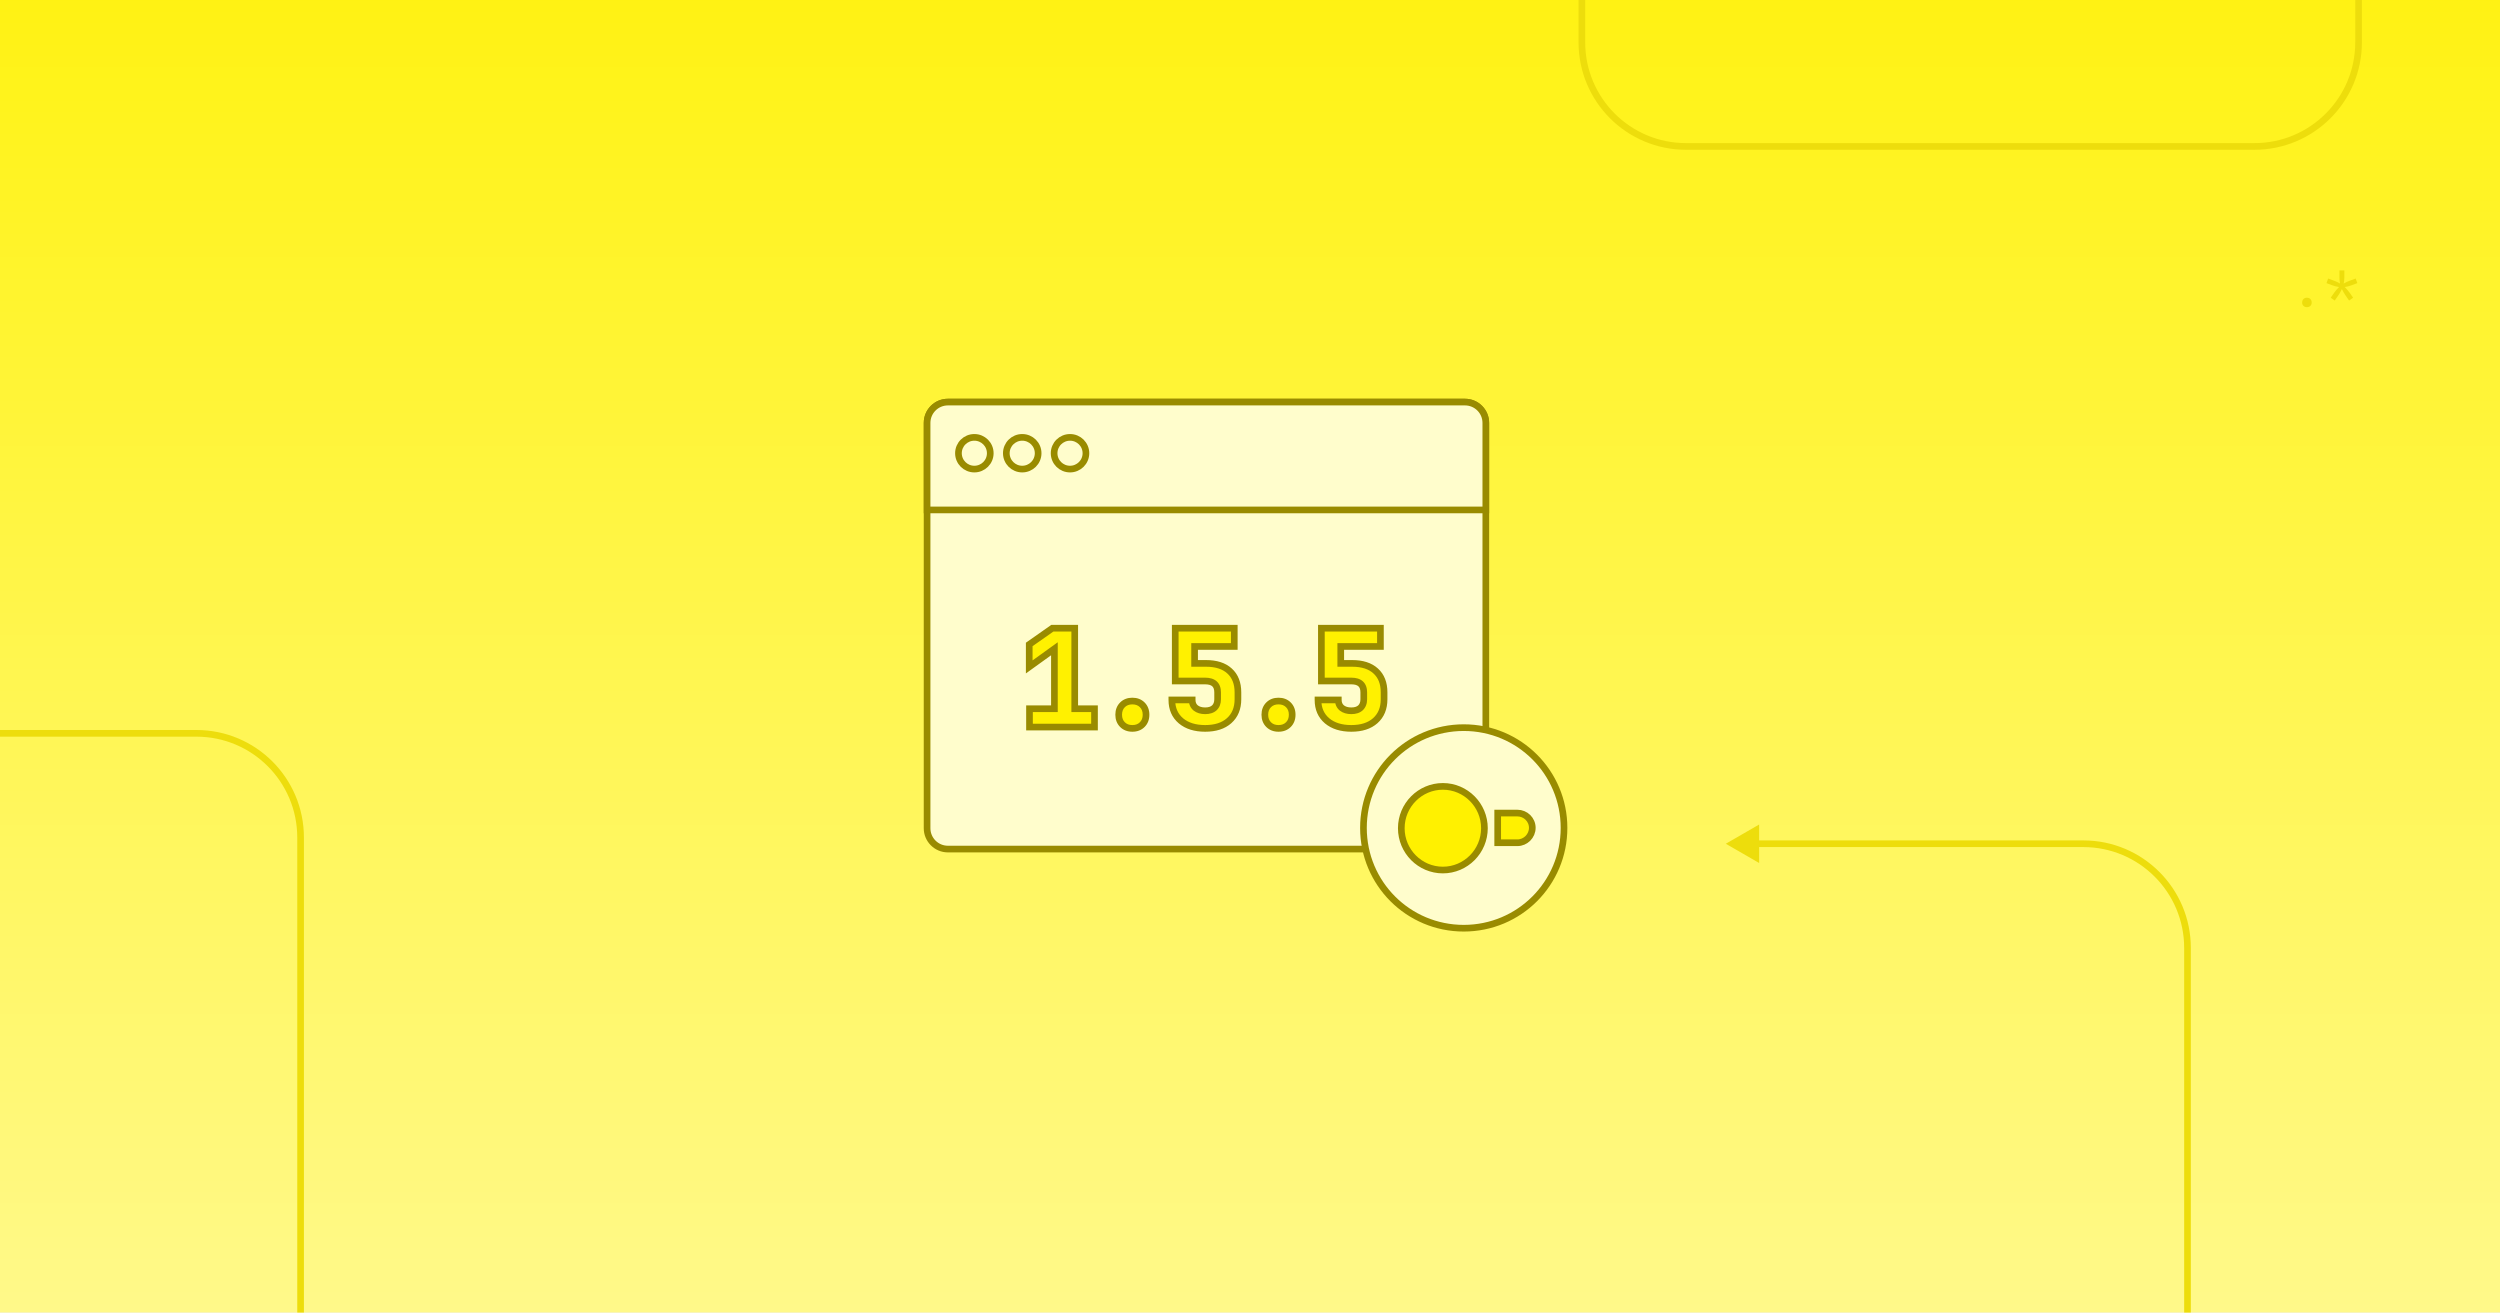
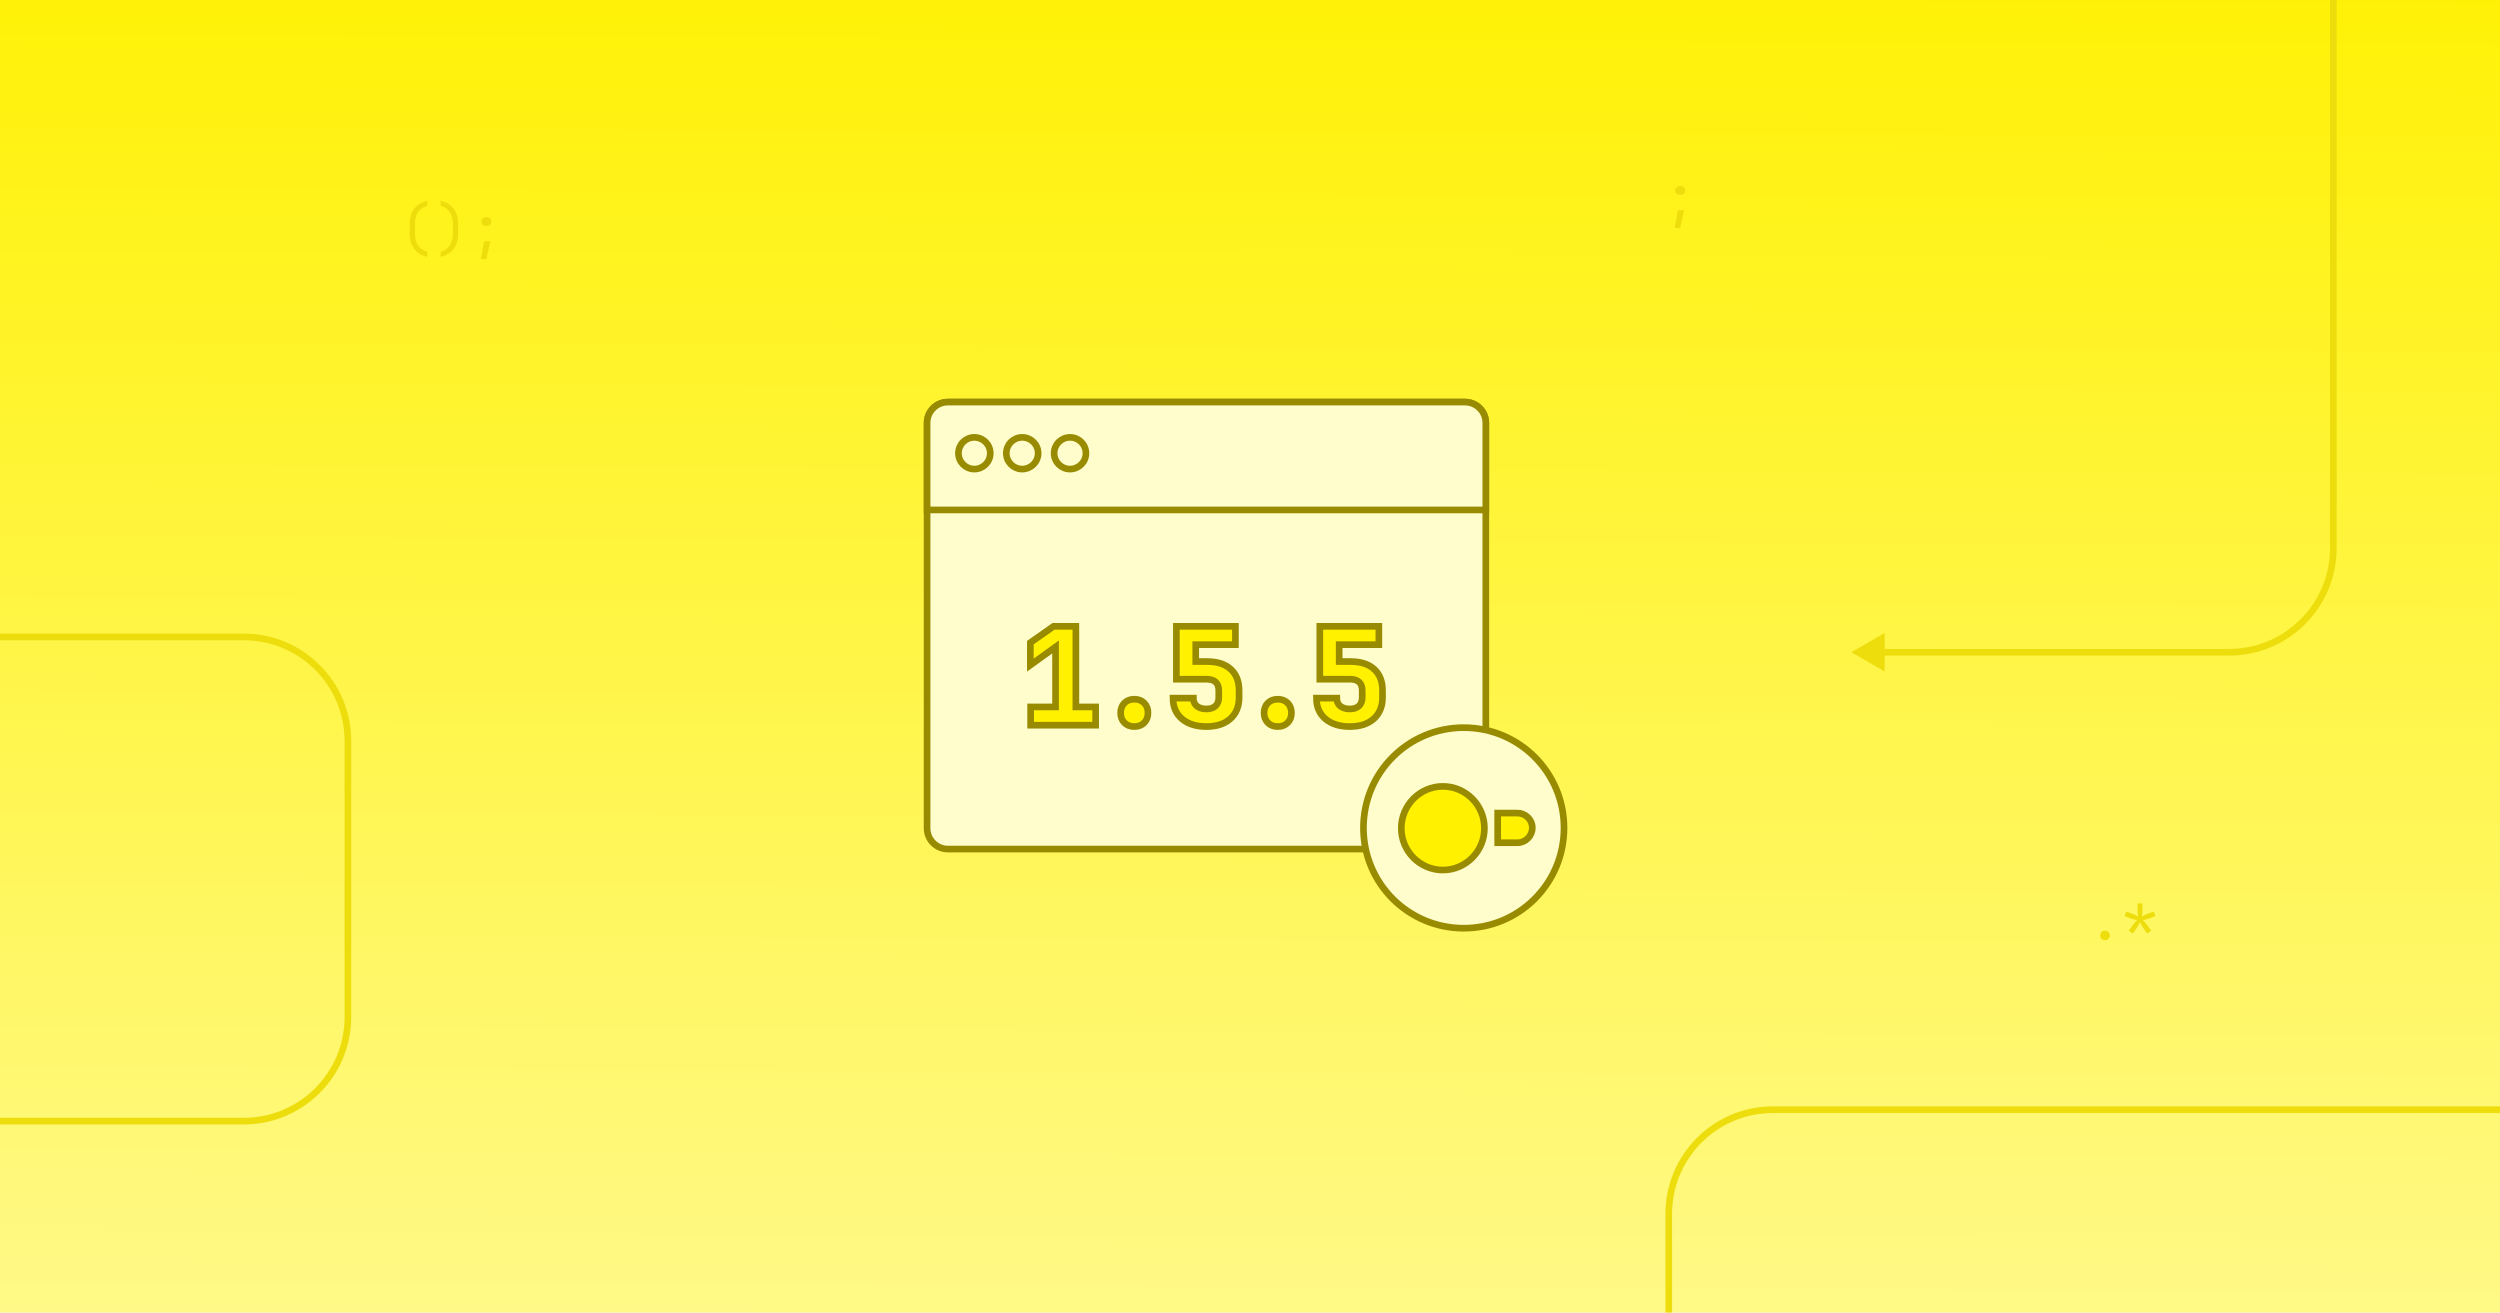
<svg xmlns="http://www.w3.org/2000/svg" width="1200" height="630" viewBox="0 0 1200 630" fill="none">
  <style id="thin-strokes">@media (min-width: 500px) { [stroke-width="3.2"] { stroke-width: 2; } }</style>
-   <g clip-path="url(#clip0_17621_12170)">
-     <rect width="1200" height="630" fill="url(#paint0_linear_17621_12170)" />
-     <path d="M1048.4 715.065L1048.4 716.665L1051.6 716.665L1051.6 715.065L1050 715.065L1048.4 715.065ZM828.387 405L844.387 414.238L844.387 395.762L828.387 405ZM1050 455L1048.4 455L1050 455ZM1050 715.065L1051.6 715.065L1051.6 455L1050 455L1048.4 455L1048.4 715.065L1050 715.065ZM999.999 405L999.999 403.4L842.787 403.4L842.787 405L842.787 406.6L999.999 406.6L999.999 405ZM1050 455L1051.6 455C1051.6 426.502 1028.5 403.4 999.999 403.4L999.999 405L999.999 406.6C1026.73 406.6 1048.4 428.27 1048.4 455L1050 455Z" fill="#EDDD0C" />
-     <path d="M759.297 -47.543L759.297 20.293C759.297 47.907 781.683 70.293 809.297 70.293L1082.12 70.293C1109.74 70.293 1132.12 47.907 1132.12 20.293L1132.12 -47.544" stroke="#EDDD0C" stroke-width="3.2" stroke-linejoin="round" />
-     <path d="M-39.607 352L94.282 352C121.896 352 144.282 374.386 144.282 402L144.282 664.5" stroke="#EDDD0C" stroke-width="3.2" stroke-linejoin="round" />
-     <path d="M1107.33 147.435C1106.64 147.435 1106.08 147.23 1105.65 146.819C1105.24 146.409 1105.03 145.877 1105.03 145.223C1105.03 144.533 1105.24 143.973 1105.65 143.543C1106.08 143.114 1106.64 142.899 1107.33 142.899C1108.02 142.899 1108.57 143.114 1108.98 143.543C1109.41 143.973 1109.62 144.533 1109.62 145.223C1109.62 145.877 1109.41 146.409 1108.98 146.819C1108.57 147.23 1108.02 147.435 1107.33 147.435ZM1120.67 144.271L1118.74 142.899L1120.56 140.295C1120.8 139.959 1121.13 139.549 1121.54 139.063C1121.97 138.578 1122.37 138.149 1122.74 137.775C1122.22 137.701 1121.67 137.589 1121.09 137.439C1120.51 137.29 1120.05 137.15 1119.72 137.019L1116.72 135.899L1117.51 133.687L1120.53 134.807C1120.85 134.919 1121.27 135.097 1121.79 135.339C1122.31 135.582 1122.79 135.834 1123.22 136.095C1123.13 135.61 1123.05 135.115 1122.99 134.611C1122.96 134.089 1122.94 133.65 1122.94 133.295V129.795H1125.29V133.295C1125.29 133.65 1125.26 134.089 1125.21 134.611C1125.15 135.115 1125.08 135.61 1124.98 136.095C1125.43 135.834 1125.91 135.582 1126.41 135.339C1126.93 135.097 1127.36 134.919 1127.7 134.807L1130.72 133.687L1131.51 135.899L1128.51 137.019C1128.17 137.15 1127.72 137.29 1127.14 137.439C1126.56 137.589 1126.01 137.701 1125.49 137.775C1125.86 138.149 1126.26 138.587 1126.69 139.091C1127.12 139.577 1127.45 139.978 1127.67 140.295L1129.49 142.899L1127.56 144.271L1125.74 141.639C1125.51 141.322 1125.24 140.883 1124.93 140.323C1124.61 139.763 1124.34 139.241 1124.11 138.755C1123.89 139.241 1123.62 139.763 1123.3 140.323C1122.99 140.865 1122.71 141.303 1122.49 141.639L1120.67 144.271Z" fill="#EDDD0C" />
+   <g clip-path="url(#clip0_17621_12511)">
+     <rect width="1200" height="630" fill="url(#paint0_linear_17621_12511)" />
+     <path d="M888.625 313.075L904.625 303.837L904.625 322.313L888.625 313.075ZM1070 313.075L1070 314.675L1070 313.075ZM1120 -129.78L1121.6 -129.78L1121.6 263.075L1120 263.075L1118.4 263.075L1118.4 -129.78L1120 -129.78ZM1070 313.075L1070 314.675L903.025 314.675L903.025 313.075L903.025 311.475L1070 311.475L1070 313.075ZM1120 263.075L1121.6 263.075C1121.6 291.573 1098.5 314.675 1070 314.675L1070 313.075L1070 311.475C1096.73 311.475 1118.4 289.806 1118.4 263.075L1120 263.075Z" fill="#EDDD0C" />
+     <path d="M1251.55 532.654L851 532.654C823.386 532.654 801 555.04 801 582.654L801 672.171" stroke="#EDDD0C" stroke-width="3.2" stroke-linecap="round" stroke-linejoin="round" />
+     <path d="M-104.004 538.149L116.996 538.149C144.61 538.149 166.996 515.764 166.996 488.149L166.996 355.718C166.996 328.104 144.61 305.718 116.996 305.718L-130.007 305.718" stroke="#EDDD0C" stroke-width="3.2" />
+     <path d="M806.225 93.52C805.609 93.52 805.105 93.324 804.713 92.932C804.321 92.54 804.125 92.036 804.125 91.42C804.125 90.823 804.321 90.328 804.713 89.936C805.124 89.525 805.628 89.32 806.225 89.32H806.785C807.383 89.32 807.877 89.525 808.269 89.936C808.68 90.328 808.885 90.823 808.885 91.42C808.885 92.036 808.689 92.54 808.297 92.932C807.905 93.324 807.401 93.52 806.785 93.52H806.225ZM803.845 109.48L805.385 100.912H808.409L806.449 109.48H803.845Z" fill="#EDDD0C" />
+     <path d="M205.08 123.263C202.411 122.666 200.339 121.415 198.864 119.511C197.408 117.607 196.68 115.218 196.68 112.343V107.303C196.68 104.429 197.408 102.039 198.864 100.135C200.339 98.231 202.411 96.981 205.08 96.383V98.819C203.885 99.099 202.84 99.631 201.944 100.415C201.067 101.199 200.385 102.179 199.9 103.355C199.433 104.513 199.2 105.829 199.2 107.303V112.343C199.2 113.799 199.433 115.115 199.9 116.291C200.385 117.467 201.067 118.447 201.944 119.231C202.84 120.015 203.885 120.547 205.08 120.827V123.263ZM211.509 123.263V120.827C212.722 120.547 213.768 120.015 214.645 119.231C215.522 118.447 216.194 117.467 216.661 116.291C217.146 115.115 217.389 113.799 217.389 112.343V107.303C217.389 105.829 217.146 104.513 216.661 103.355C216.194 102.179 215.522 101.199 214.645 100.415C213.768 99.631 212.722 99.099 211.509 98.819V96.383C214.178 96.981 216.241 98.231 217.697 100.135C219.172 102.039 219.909 104.429 219.909 107.303V112.343C219.909 115.218 219.172 117.607 217.697 119.511C216.241 121.415 214.178 122.666 211.509 123.263ZM233.198 108.423C232.582 108.423 232.078 108.227 231.686 107.835C231.294 107.443 231.098 106.939 231.098 106.323C231.098 105.726 231.294 105.231 231.686 104.839C232.097 104.429 232.601 104.223 233.198 104.223H233.758C234.355 104.223 234.85 104.429 235.242 104.839C235.653 105.231 235.858 105.726 235.858 106.323C235.858 106.939 235.662 107.443 235.27 107.835C234.878 108.227 234.374 108.423 233.758 108.423H233.198ZM230.818 124.383L232.358 115.815H235.382L233.422 124.383H230.818Z" fill="#EDDD0C" />
+     <path d="M1010.4 451.28C1009.71 451.28 1009.15 451.075 1008.72 450.664C1008.31 450.253 1008.1 449.721 1008.1 449.068C1008.1 448.377 1008.31 447.817 1008.72 447.388C1009.15 446.959 1009.71 446.744 1010.4 446.744C1011.09 446.744 1011.64 446.959 1012.05 447.388C1012.48 447.817 1012.7 448.377 1012.7 449.068C1012.7 449.721 1012.48 450.253 1012.05 450.664C1011.64 451.075 1011.09 451.28 1010.4 451.28ZM1023.75 448.116L1021.81 446.744L1023.63 444.14C1023.88 443.804 1024.2 443.393 1024.61 442.908C1025.04 442.423 1025.44 441.993 1025.82 441.62C1025.29 441.545 1024.74 441.433 1024.17 441.284C1023.59 441.135 1023.13 440.995 1022.79 440.864L1019.8 439.744L1020.58 437.532L1023.61 438.652C1023.92 438.764 1024.34 438.941 1024.87 439.184C1025.39 439.427 1025.86 439.679 1026.29 439.94C1026.2 439.455 1026.13 438.96 1026.07 438.456C1026.03 437.933 1026.01 437.495 1026.01 437.14V433.64H1028.37V437.14C1028.37 437.495 1028.34 437.933 1028.28 438.456C1028.23 438.96 1028.15 439.455 1028.06 439.94C1028.51 439.679 1028.98 439.427 1029.49 439.184C1030.01 438.941 1030.44 438.764 1030.77 438.652L1033.8 437.532L1034.58 439.744L1031.59 440.864C1031.25 440.995 1030.79 441.135 1030.21 441.284C1029.63 441.433 1029.08 441.545 1028.56 441.62C1028.93 441.993 1029.34 442.432 1029.77 442.936C1030.19 443.421 1030.52 443.823 1030.75 444.14L1032.57 446.744L1030.63 448.116L1028.81 445.484C1028.59 445.167 1028.32 444.728 1028 444.168C1027.68 443.608 1027.41 443.085 1027.19 442.6C1026.97 443.085 1026.69 443.608 1026.38 444.168C1026.06 444.709 1025.79 445.148 1025.57 445.484L1023.75 448.116Z" fill="#EDDD0C" />
  </g>
  <rect x="445" y="193" width="268.19" height="214.552" rx="10" fill="#FFFDCC" stroke="#998B00" stroke-width="3.2" stroke-miterlimit="10" />
  <path d="M445 203C445 197.477 449.477 193 455 193H703.19C708.713 193 713.19 197.477 713.19 203V244.756H445V203Z" fill="#FFFDCC" stroke="#998B00" stroke-width="3.2" stroke-miterlimit="10" />
  <path d="M467.691 225.16C471.908 225.16 475.326 221.752 475.326 217.549C475.326 213.346 471.908 209.938 467.691 209.938C463.473 209.938 460.055 213.346 460.055 217.549C460.055 221.752 463.473 225.16 467.691 225.16Z" fill="#FFFDCC" stroke="#998B00" stroke-width="3.2" stroke-miterlimit="10" />
  <path d="M490.671 225.16C494.888 225.16 498.307 221.752 498.307 217.549C498.307 213.346 494.888 209.938 490.671 209.938C486.454 209.938 483.035 213.346 483.035 217.549C483.035 221.752 486.454 225.16 490.671 225.16Z" fill="#FFFDCC" stroke="#998B00" stroke-width="3.2" stroke-miterlimit="10" />
-   <path d="M513.611 225.16C517.828 225.16 521.246 221.752 521.246 217.549C521.246 213.346 517.828 209.938 513.611 209.938C509.393 209.938 505.975 213.346 505.975 217.549C505.975 221.752 509.393 225.16 513.611 225.16Z" fill="#FFFDCC" stroke="#998B00" stroke-width="3.2" stroke-miterlimit="10" />
-   <path d="M494.159 348.98V340.205H506.119V311.41L494.029 320.12V309.33L505.144 301.53H515.869V340.205H525.359V348.98H494.159ZM543.534 349.63C541.584 349.63 540.002 349.024 538.789 347.81C537.575 346.597 536.969 345.015 536.969 343.065C536.969 341.115 537.575 339.534 538.789 338.32C540.002 337.107 541.584 336.5 543.534 336.5C545.484 336.5 547.065 337.107 548.279 338.32C549.492 339.534 550.099 341.115 550.099 343.065C550.099 345.015 549.492 346.597 548.279 347.81C547.065 349.024 545.484 349.63 543.534 349.63ZM578.478 349.63C573.625 349.63 569.747 348.417 566.843 345.99C563.94 343.52 562.488 340.184 562.488 335.98H572.238C572.238 337.584 572.802 338.862 573.928 339.815C575.098 340.725 576.615 341.18 578.478 341.18C580.385 341.18 581.858 340.704 582.898 339.75C583.938 338.754 584.458 337.389 584.458 335.655V332.34C584.458 328.7 582.465 326.88 578.478 326.88H564.113V301.53H592.453V310.305H573.408V318.43H578.868C583.765 318.43 587.535 319.644 590.178 322.07C592.865 324.497 594.208 327.92 594.208 332.34V335.655C594.208 339.989 592.8 343.412 589.983 345.925C587.21 348.395 583.375 349.63 578.478 349.63ZM613.683 349.63C611.733 349.63 610.151 349.024 608.938 347.81C607.725 346.597 607.118 345.015 607.118 343.065C607.118 341.115 607.725 339.534 608.938 338.32C610.151 337.107 611.733 336.5 613.683 336.5C615.633 336.5 617.215 337.107 618.428 338.32C619.641 339.534 620.248 341.115 620.248 343.065C620.248 345.015 619.641 346.597 618.428 347.81C617.215 349.024 615.633 349.63 613.683 349.63ZM648.628 349.63C643.774 349.63 639.896 348.417 636.993 345.99C634.089 343.52 632.638 340.184 632.638 335.98H642.388C642.388 337.584 642.951 338.862 644.078 339.815C645.248 340.725 646.764 341.18 648.628 341.18C650.534 341.18 652.008 340.704 653.048 339.75C654.088 338.754 654.608 337.389 654.608 335.655V332.34C654.608 328.7 652.614 326.88 648.628 326.88H634.263V301.53H662.603V310.305H643.558V318.43H649.018C653.914 318.43 657.684 319.644 660.328 322.07C663.014 324.497 664.358 327.92 664.358 332.34V335.655C664.358 339.989 662.949 343.412 660.133 345.925C657.359 348.395 653.524 349.63 648.628 349.63Z" fill="#FFF100" />
-   <path d="M494.159 348.98H492.559V350.58H494.159V348.98ZM494.159 340.205V338.605H492.559V340.205H494.159ZM506.119 340.205V341.805H507.719V340.205H506.119ZM506.119 311.41H507.719V308.286L505.184 310.112L506.119 311.41ZM494.029 320.12H492.429V323.245L494.964 321.419L494.029 320.12ZM494.029 309.33L493.11 308.021L492.429 308.499V309.33H494.029ZM505.144 301.53V299.93H504.639L504.225 300.221L505.144 301.53ZM515.869 301.53H517.469V299.93H515.869V301.53ZM515.869 340.205H514.269V341.805H515.869V340.205ZM525.359 340.205H526.959V338.605H525.359V340.205ZM525.359 348.98V350.58H526.959V348.98H525.359ZM494.159 348.98H495.759V340.205H494.159H492.559V348.98H494.159ZM494.159 340.205V341.805H506.119V340.205V338.605H494.159V340.205ZM506.119 340.205H507.719V311.41H506.119H504.519V340.205H506.119ZM506.119 311.41L505.184 310.112L493.094 318.822L494.029 320.12L494.964 321.419L507.054 312.709L506.119 311.41ZM494.029 320.12H495.629V309.33H494.029H492.429V320.12H494.029ZM494.029 309.33L494.948 310.64L506.063 302.84L505.144 301.53L504.225 300.221L493.11 308.021L494.029 309.33ZM505.144 301.53V303.13H515.869V301.53V299.93H505.144V301.53ZM515.869 301.53H514.269V340.205H515.869H517.469V301.53H515.869ZM515.869 340.205V341.805H525.359V340.205V338.605H515.869V340.205ZM525.359 340.205H523.759V348.98H525.359H526.959V340.205H525.359ZM525.359 348.98V347.38H494.159V348.98V350.58H525.359V348.98ZM538.789 347.81L537.657 348.942V348.942L538.789 347.81ZM538.789 338.32L537.657 337.189V337.189L538.789 338.32ZM548.279 347.81L549.41 348.942L548.279 347.81ZM543.534 349.63V348.03C541.945 348.03 540.792 347.551 539.92 346.679L538.789 347.81L537.657 348.942C539.213 350.497 541.222 351.23 543.534 351.23V349.63ZM538.789 347.81L539.92 346.679C539.049 345.808 538.569 344.654 538.569 343.065H536.969H535.369C535.369 345.377 536.102 347.387 537.657 348.942L538.789 347.81ZM536.969 343.065H538.569C538.569 341.477 539.049 340.323 539.92 339.452L538.789 338.32L537.657 337.189C536.102 338.744 535.369 340.754 535.369 343.065H536.969ZM538.789 338.32L539.92 339.452C540.792 338.58 541.945 338.1 543.534 338.1V336.5V334.9C541.222 334.9 539.213 335.634 537.657 337.189L538.789 338.32ZM543.534 336.5V338.1C545.122 338.1 546.276 338.58 547.147 339.452L548.279 338.32L549.41 337.189C547.855 335.634 545.845 334.9 543.534 334.9V336.5ZM548.279 338.32L547.147 339.452C548.019 340.323 548.499 341.477 548.499 343.065H550.099H551.699C551.699 340.754 550.965 338.744 549.41 337.189L548.279 338.32ZM550.099 343.065H548.499C548.499 344.654 548.019 345.808 547.147 346.679L548.279 347.81L549.41 348.942C550.965 347.387 551.699 345.377 551.699 343.065H550.099ZM548.279 347.81L547.147 346.679C546.276 347.551 545.122 348.03 543.534 348.03V349.63V351.23C545.845 351.23 547.855 350.497 549.41 348.942L548.279 347.81ZM566.843 345.99L565.807 347.209L565.817 347.218L566.843 345.99ZM562.488 335.98V334.38H560.888V335.98H562.488ZM572.238 335.98H573.838V334.38H572.238V335.98ZM573.928 339.815L572.895 341.037L572.92 341.058L572.946 341.078L573.928 339.815ZM582.898 339.75L583.98 340.93L583.993 340.918L584.005 340.906L582.898 339.75ZM564.113 326.88H562.513V328.48H564.113V326.88ZM564.113 301.53V299.93H562.513V301.53H564.113ZM592.453 301.53H594.053V299.93H592.453V301.53ZM592.453 310.305V311.905H594.053V310.305H592.453ZM573.408 310.305V308.705H571.808V310.305H573.408ZM573.408 318.43H571.808V320.03H573.408V318.43ZM590.178 322.07L589.096 323.249L589.106 323.258L590.178 322.07ZM589.983 345.925L591.048 347.12L591.049 347.119L589.983 345.925ZM578.478 349.63V348.03C573.892 348.03 570.412 346.888 567.869 344.763L566.843 345.99L565.817 347.218C569.082 349.947 573.358 351.23 578.478 351.23V349.63ZM566.843 345.99L567.88 344.772C565.374 342.639 564.088 339.769 564.088 335.98H562.488H560.888C560.888 340.599 562.507 344.402 565.807 347.209L566.843 345.99ZM562.488 335.98V337.58H572.238V335.98V334.38H562.488V335.98ZM572.238 335.98H570.638C570.638 338.008 571.375 339.751 572.895 341.037L573.928 339.815L574.962 338.594C574.228 337.973 573.838 337.159 573.838 335.98H572.238ZM573.928 339.815L572.946 341.078C574.463 342.258 576.352 342.78 578.478 342.78V341.18V339.58C576.878 339.58 575.734 339.193 574.911 338.553L573.928 339.815ZM578.478 341.18V342.78C580.643 342.78 582.554 342.237 583.98 340.93L582.898 339.75L581.817 338.571C581.163 339.171 580.128 339.58 578.478 339.58V341.18ZM582.898 339.75L584.005 340.906C585.423 339.547 586.058 337.729 586.058 335.655H584.458H582.858C582.858 337.048 582.454 337.961 581.791 338.595L582.898 339.75ZM584.458 335.655H586.058V332.34H584.458H582.858V335.655H584.458ZM584.458 332.34H586.058C586.058 330.234 585.475 328.372 584.042 327.064C582.637 325.781 580.684 325.28 578.478 325.28V326.88V328.48C580.259 328.48 581.296 328.89 581.885 329.427C582.445 329.939 582.858 330.806 582.858 332.34H584.458ZM578.478 326.88V325.28H564.113V326.88V328.48H578.478V326.88ZM564.113 326.88H565.713V301.53H564.113H562.513V326.88H564.113ZM564.113 301.53V303.13H592.453V301.53V299.93H564.113V301.53ZM592.453 301.53H590.853V310.305H592.453H594.053V301.53H592.453ZM592.453 310.305V308.705H573.408V310.305V311.905H592.453V310.305ZM573.408 310.305H571.808V318.43H573.408H575.008V310.305H573.408ZM573.408 318.43V320.03H578.868V318.43V316.83H573.408V318.43ZM578.868 318.43V320.03C583.512 320.03 586.842 321.179 589.096 323.249L590.178 322.07L591.26 320.892C588.229 318.109 584.018 316.83 578.868 316.83V318.43ZM590.178 322.07L589.106 323.258C591.384 325.315 592.608 328.265 592.608 332.34H594.208H595.808C595.808 327.576 594.346 323.679 591.251 320.883L590.178 322.07ZM594.208 332.34H592.608V335.655H594.208H595.808V332.34H594.208ZM594.208 335.655H592.608C592.608 339.607 591.343 342.568 588.918 344.732L589.983 345.925L591.049 347.119C594.257 344.256 595.808 340.37 595.808 335.655H594.208ZM589.983 345.925L588.919 344.731C586.522 346.866 583.11 348.03 578.478 348.03V349.63V351.23C583.64 351.23 587.898 349.925 591.048 347.12L589.983 345.925ZM608.938 347.81L607.807 348.942V348.942L608.938 347.81ZM608.938 338.32L607.807 337.189V337.189L608.938 338.32ZM618.428 347.81L619.559 348.942L618.428 347.81ZM613.683 349.63V348.03C612.094 348.03 610.941 347.551 610.069 346.679L608.938 347.81L607.807 348.942C609.362 350.497 611.372 351.23 613.683 351.23V349.63ZM608.938 347.81L610.069 346.679C609.198 345.808 608.718 344.654 608.718 343.065H607.118H605.518C605.518 345.377 606.251 347.387 607.807 348.942L608.938 347.81ZM607.118 343.065H608.718C608.718 341.477 609.198 340.323 610.069 339.452L608.938 338.32L607.807 337.189C606.251 338.744 605.518 340.754 605.518 343.065H607.118ZM608.938 338.32L610.069 339.452C610.941 338.58 612.094 338.1 613.683 338.1V336.5V334.9C611.372 334.9 609.362 335.634 607.807 337.189L608.938 338.32ZM613.683 336.5V338.1C615.272 338.1 616.425 338.58 617.297 339.452L618.428 338.32L619.559 337.189C618.004 335.634 615.994 334.9 613.683 334.9V336.5ZM618.428 338.32L617.297 339.452C618.168 340.323 618.648 341.477 618.648 343.065H620.248H621.848C621.848 340.754 621.115 338.744 619.559 337.189L618.428 338.32ZM620.248 343.065H618.648C618.648 344.654 618.168 345.808 617.297 346.679L618.428 347.81L619.559 348.942C621.115 347.387 621.848 345.377 621.848 343.065H620.248ZM618.428 347.81L617.297 346.679C616.425 347.551 615.272 348.03 613.683 348.03V349.63V351.23C615.994 351.23 618.004 350.497 619.559 348.942L618.428 347.81ZM636.993 345.99L635.956 347.209L635.967 347.218L636.993 345.99ZM632.638 335.98V334.38H631.038V335.98H632.638ZM642.388 335.98H643.988V334.38H642.388V335.98ZM644.078 339.815L643.044 341.037L643.069 341.058L643.095 341.078L644.078 339.815ZM653.048 339.75L654.129 340.93L654.142 340.918L654.155 340.906L653.048 339.75ZM634.263 326.88H632.663V328.48H634.263V326.88ZM634.263 301.53V299.93H632.663V301.53H634.263ZM662.603 301.53H664.203V299.93H662.603V301.53ZM662.603 310.305V311.905H664.203V310.305H662.603ZM643.558 310.305V308.705H641.958V310.305H643.558ZM643.558 318.43H641.958V320.03H643.558V318.43ZM660.328 322.07L659.246 323.249L659.255 323.258L660.328 322.07ZM660.133 345.925L661.197 347.12L661.198 347.119L660.133 345.925ZM648.628 349.63V348.03C644.041 348.03 640.561 346.888 638.019 344.763L636.993 345.99L635.967 347.218C639.231 349.947 643.507 351.23 648.628 351.23V349.63ZM636.993 345.99L638.029 344.772C635.523 342.639 634.238 339.769 634.238 335.98H632.638H631.038C631.038 340.599 632.656 344.402 635.956 347.209L636.993 345.99ZM632.638 335.98V337.58H642.388V335.98V334.38H632.638V335.98ZM642.388 335.98H640.788C640.788 338.008 641.524 339.751 643.044 341.037L644.078 339.815L645.111 338.594C644.377 337.973 643.988 337.159 643.988 335.98H642.388ZM644.078 339.815L643.095 341.078C644.612 342.258 646.502 342.78 648.628 342.78V341.18V339.58C647.027 339.58 645.883 339.193 645.06 338.553L644.078 339.815ZM648.628 341.18V342.78C650.792 342.78 652.703 342.237 654.129 340.93L653.048 339.75L651.966 338.571C651.312 339.171 650.277 339.58 648.628 339.58V341.18ZM653.048 339.75L654.155 340.906C655.572 339.547 656.208 337.729 656.208 335.655H654.608H653.008C653.008 337.048 652.603 337.961 651.941 338.595L653.048 339.75ZM654.608 335.655H656.208V332.34H654.608H653.008V335.655H654.608ZM654.608 332.34H656.208C656.208 330.234 655.624 328.372 654.191 327.064C652.786 325.781 650.833 325.28 648.628 325.28V326.88V328.48C650.409 328.48 651.446 328.89 652.034 329.427C652.594 329.939 653.008 330.806 653.008 332.34H654.608ZM648.628 326.88V325.28H634.263V326.88V328.48H648.628V326.88ZM634.263 326.88H635.863V301.53H634.263H632.663V326.88H634.263ZM634.263 301.53V303.13H662.603V301.53V299.93H634.263V301.53ZM662.603 301.53H661.003V310.305H662.603H664.203V301.53H662.603ZM662.603 310.305V308.705H643.558V310.305V311.905H662.603V310.305ZM643.558 310.305H641.958V318.43H643.558H645.158V310.305H643.558ZM643.558 318.43V320.03H649.018V318.43V316.83H643.558V318.43ZM649.018 318.43V320.03C653.661 320.03 656.991 321.179 659.246 323.249L660.328 322.07L661.41 320.892C658.378 318.109 654.167 316.83 649.018 316.83V318.43ZM660.328 322.07L659.255 323.258C661.533 325.315 662.758 328.265 662.758 332.34H664.358H665.958C665.958 327.576 664.495 323.679 661.4 320.883L660.328 322.07ZM664.358 332.34H662.758V335.655H664.358H665.958V332.34H664.358ZM664.358 335.655H662.758C662.758 339.607 661.492 342.568 659.067 344.732L660.133 345.925L661.198 347.119C664.407 344.256 665.958 340.37 665.958 335.655H664.358ZM660.133 345.925L659.068 344.731C656.671 346.866 653.259 348.03 648.628 348.03V349.63V351.23C653.789 351.23 658.047 349.925 661.197 347.12L660.133 345.925Z" fill="#998B00" />
+   <path d="M513.612 225.16C517.83 225.16 521.248 221.752 521.248 217.549C521.248 213.346 517.83 209.938 513.612 209.938C509.395 209.938 505.977 213.346 505.977 217.549C505.977 221.752 509.395 225.16 513.612 225.16Z" fill="#FFFDCC" stroke="#998B00" stroke-width="3.2" stroke-miterlimit="10" />
+   <path d="M494.708 348.1V339.325H506.668V310.53L494.578 319.24V308.45L505.693 300.65H516.418V339.325H525.908V348.1H494.708Z" fill="#FFF100" stroke="#998B00" stroke-width="3.2" stroke-miterlimit="10" />
+   <path d="M544.471 348.75C542.521 348.75 540.94 348.143 539.726 346.93C538.513 345.717 537.906 344.135 537.906 342.185C537.906 340.235 538.513 338.653 539.726 337.44C540.94 336.227 542.521 335.62 544.471 335.62C546.421 335.62 548.003 336.227 549.216 337.44C550.43 338.653 551.036 340.235 551.036 342.185C551.036 344.135 550.43 345.717 549.216 346.93C548.003 348.143 546.421 348.75 544.471 348.75Z" fill="#FFF100" stroke="#998B00" stroke-width="3.2" stroke-miterlimit="10" />
+   <path d="M579.029 348.75C574.176 348.75 570.297 347.537 567.394 345.11C564.491 342.64 563.039 339.303 563.039 335.1H572.789C572.789 336.703 573.352 337.982 574.479 338.935C575.649 339.845 577.166 340.3 579.029 340.3C580.936 340.3 582.409 339.823 583.449 338.87C584.489 337.873 585.009 336.508 585.009 334.775V331.46C585.009 327.82 583.016 326 579.029 326H564.664V300.65H593.004V309.425H573.959V317.55H579.419C584.316 317.55 588.086 318.763 590.729 321.19C593.416 323.617 594.759 327.04 594.759 331.46V334.775C594.759 339.108 593.351 342.532 590.534 345.045C587.761 347.515 583.926 348.75 579.029 348.75Z" fill="#FFF100" stroke="#998B00" stroke-width="3.2" stroke-miterlimit="10" />
+   <path d="M613.323 348.75C611.373 348.75 609.791 348.143 608.578 346.93C607.364 345.717 606.758 344.135 606.758 342.185C606.758 340.235 607.364 338.653 608.578 337.44C609.791 336.227 611.373 335.62 613.323 335.62C615.273 335.62 616.854 336.227 618.068 337.44C619.281 338.653 619.888 340.235 619.888 342.185C619.888 344.135 619.281 345.717 618.068 346.93C616.854 348.143 615.273 348.75 613.323 348.75Z" fill="#FFF100" stroke="#998B00" stroke-width="3.2" stroke-miterlimit="10" />
+   <path d="M647.877 348.75C643.023 348.75 639.145 347.537 636.242 345.11C633.338 342.64 631.887 339.303 631.887 335.1H641.637C641.637 336.703 642.2 337.982 643.327 338.935C644.497 339.845 646.013 340.3 647.877 340.3C649.783 340.3 651.257 339.823 652.297 338.87C653.337 337.873 653.857 336.508 653.857 334.775V331.46C653.857 327.82 651.863 326 647.877 326H633.512V300.65H661.852V309.425H642.807V317.55H648.267C653.163 317.55 656.933 318.763 659.577 321.19C662.263 323.617 663.607 327.04 663.607 331.46V334.775C663.607 339.108 662.198 342.532 659.382 345.045C656.608 347.515 652.773 348.75 647.877 348.75Z" fill="#FFF100" stroke="#998B00" stroke-width="3.2" stroke-miterlimit="10" />
  <path d="M702.594 445.544C675.963 445.544 654.457 424.037 654.457 397.407C654.457 370.776 675.963 349.27 702.594 349.27C729.225 349.27 750.731 370.776 750.731 397.407C750.731 424.037 729.225 445.544 702.594 445.544Z" fill="#FFFDCC" stroke="#998B00" stroke-width="3.2" stroke-miterlimit="10" stroke-linecap="round" />
-   <path d="M728.336 390.275H718.893V404.526H728.336C732.251 404.526 735.504 401.273 735.504 397.358C735.504 393.414 732.251 390.275 728.336 390.275Z" fill="#FFF100" stroke="#998B00" stroke-width="3.2" stroke-miterlimit="10" stroke-linecap="round" />
-   <path d="M672.623 397.541C672.623 408.608 681.577 417.618 692.575 417.618C703.572 417.618 712.526 408.608 712.526 397.541C712.526 386.474 703.572 377.464 692.575 377.464C681.577 377.464 672.623 386.474 672.623 397.541Z" fill="#FFF100" stroke="#998B00" stroke-width="3.2" stroke-miterlimit="10" stroke-linecap="round" />
+   <path d="M728.334 390.275H718.891V404.526H728.334C732.249 404.526 735.503 401.273 735.503 397.358C735.503 393.413 732.249 390.275 728.334 390.275Z" fill="#FFF100" stroke="#998B00" stroke-width="3.2" stroke-miterlimit="10" stroke-linecap="round" />
+   <path d="M672.621 397.54C672.621 408.607 681.575 417.617 692.573 417.617C703.57 417.617 712.524 408.607 712.524 397.54C712.524 386.473 703.57 377.463 692.573 377.463C681.575 377.463 672.621 386.473 672.621 397.54Z" fill="#FFF100" stroke="#998B00" stroke-width="3.2" stroke-miterlimit="10" stroke-linecap="round" />
  <defs>
-     <linearGradient id="paint0_linear_17621_12170" x1="587" y1="-103.981" x2="587" y2="767.01" gradientUnits="userSpaceOnUse">
+     <linearGradient id="paint0_linear_17621_12511" x1="589" y1="-32.417" x2="586.007" y2="767.006" gradientUnits="userSpaceOnUse">
      <stop stop-color="#FFF100" />
-       <stop offset=".939" stop-color="#FFFA99" />
+       <stop offset="0.939" stop-color="#FFFA99" />
    </linearGradient>
-     <clipPath id="clip0_17621_12170">
-       <rect width="1200" height="630" fill="#fff" />
+     <clipPath id="clip0_17621_12511">
+       <rect width="1200" height="630" fill="white" />
    </clipPath>
  </defs>
</svg>
